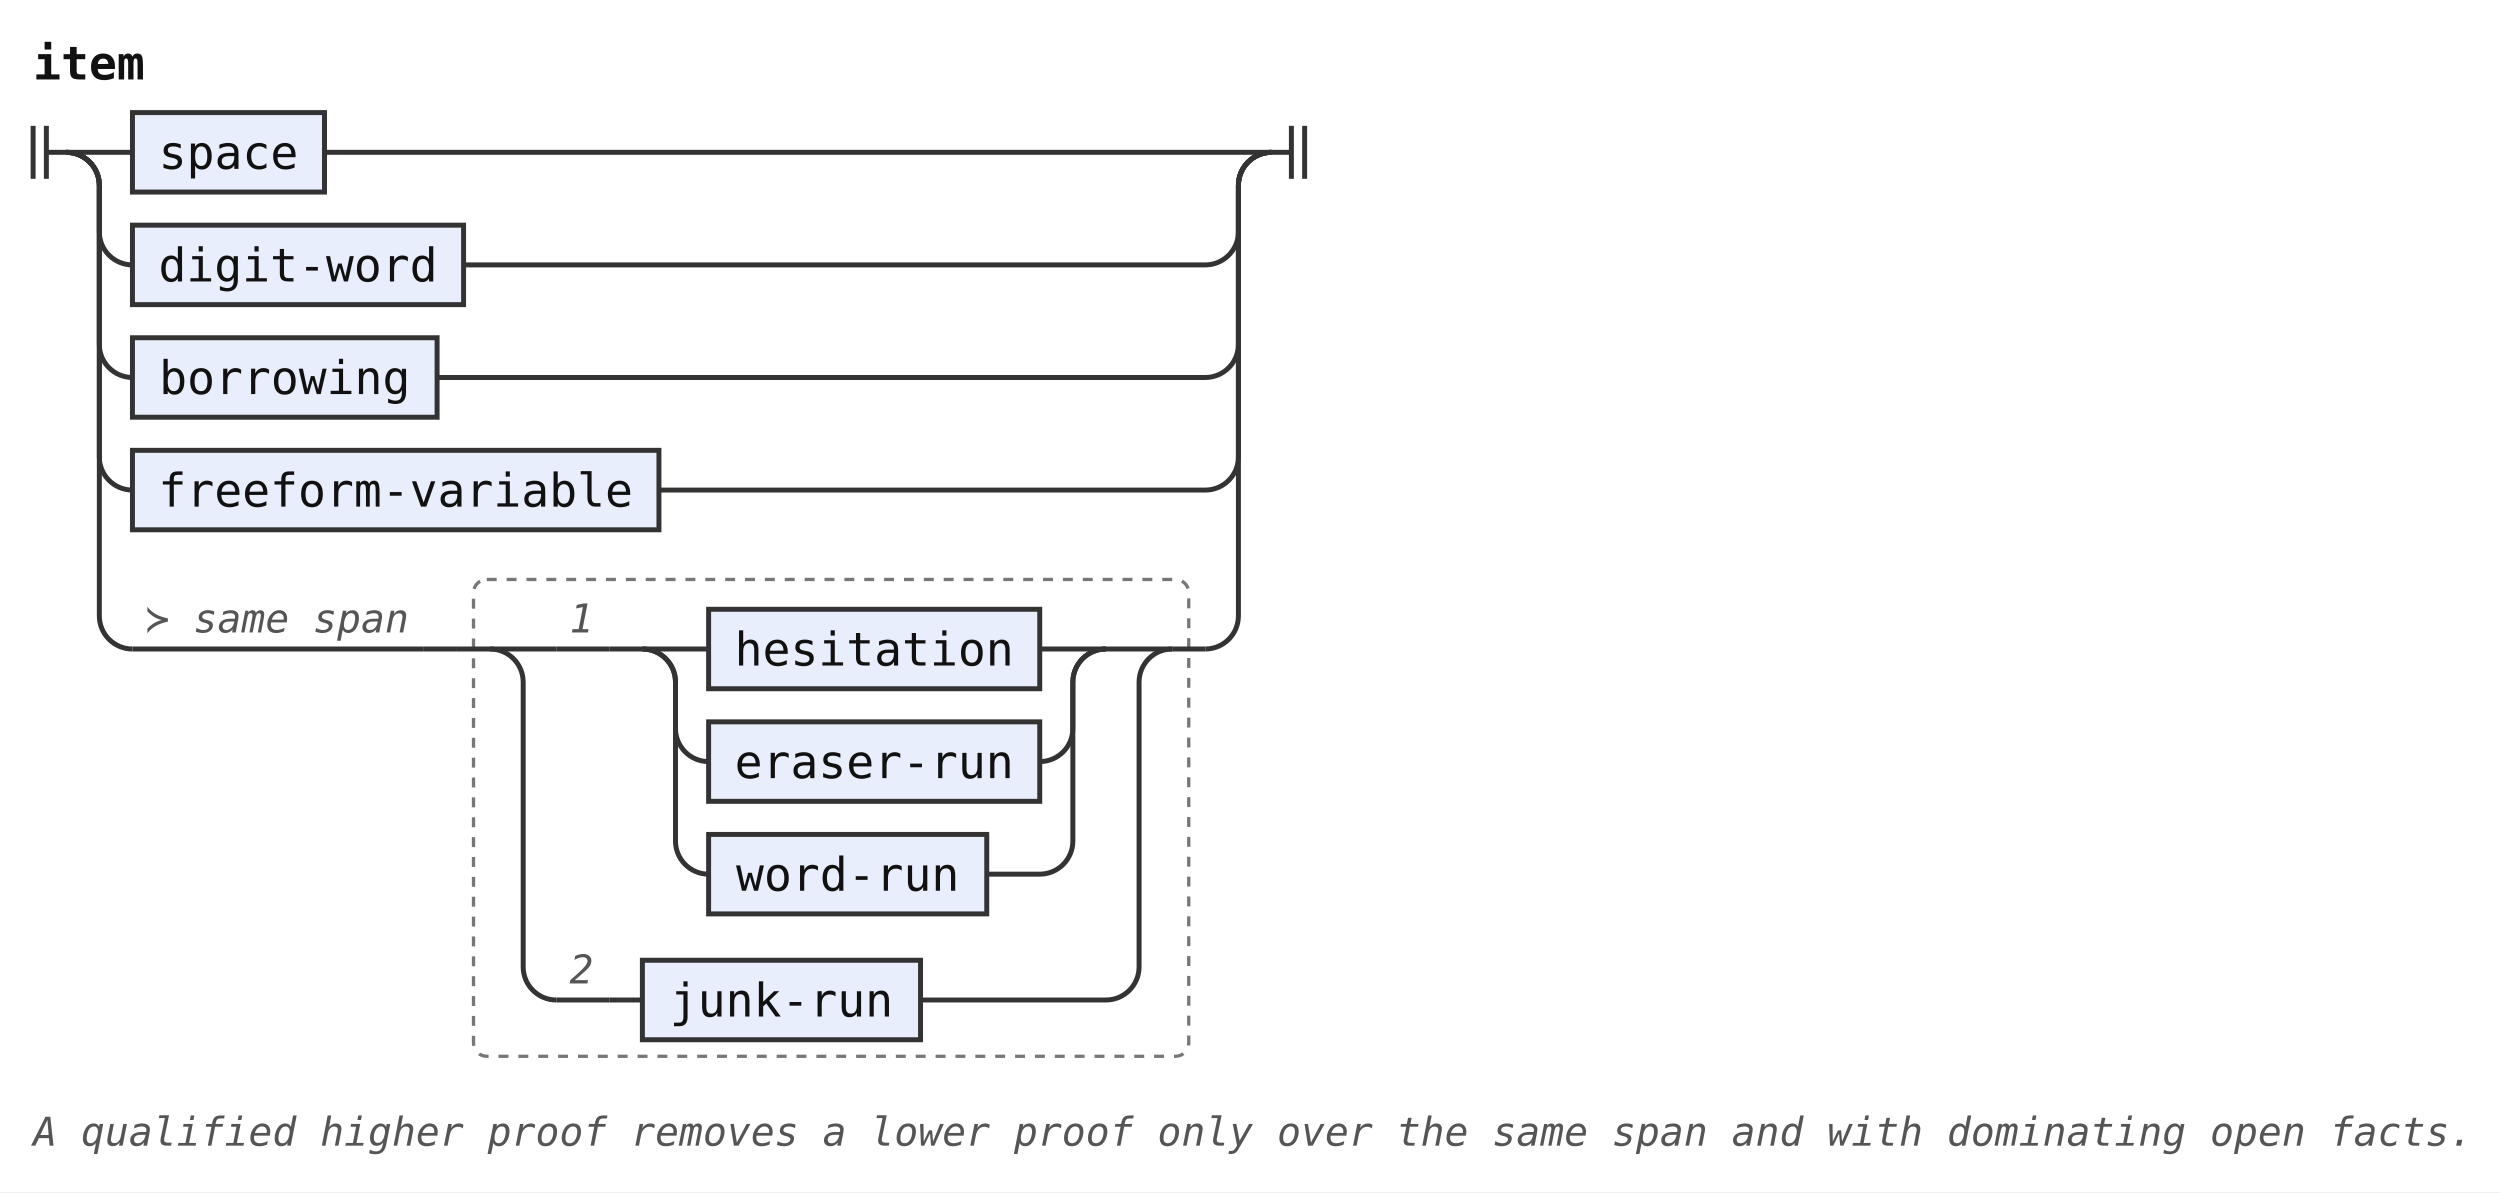
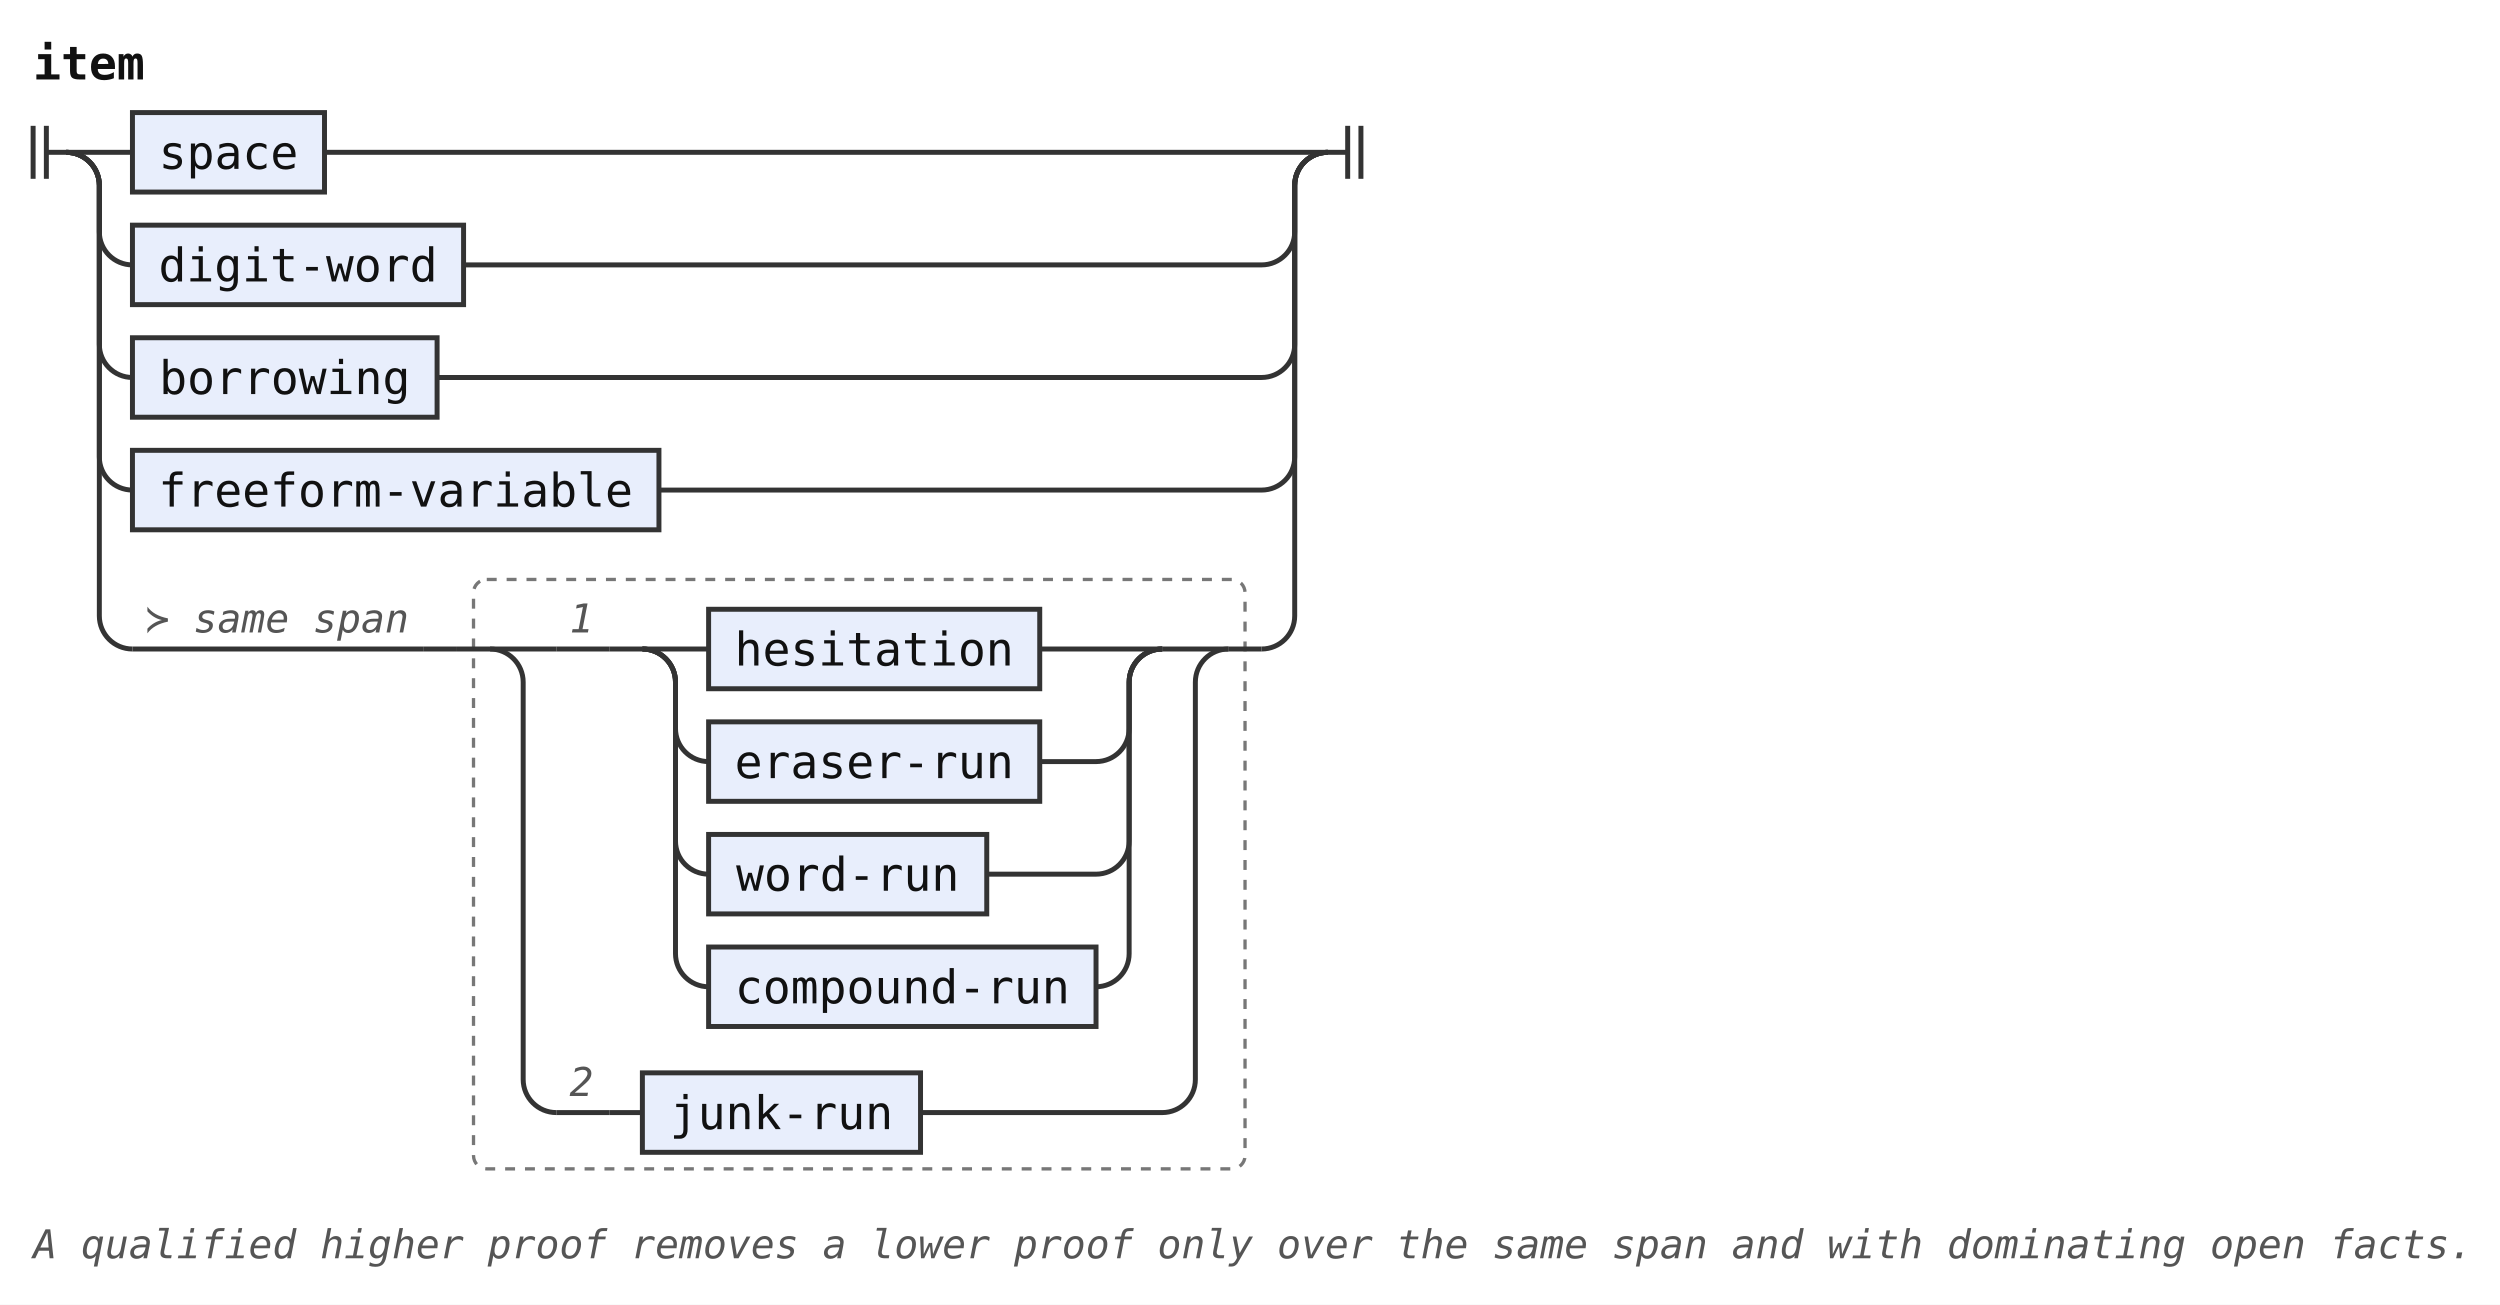
- <svg xmlns="http://www.w3.org/2000/svg" width="755" height="360" viewBox="0 0 755 360" role="img" aria-label="Railroad diagram of the rule item">
+ <svg xmlns="http://www.w3.org/2000/svg" width="755" height="394" viewBox="0 0 755 394" role="img" aria-label="Railroad diagram of the rule item">
  <style>path{fill:none;stroke:#333;stroke-width:1.5}.rule rect{fill:#e8eefc;stroke:#333;stroke-width:1.5}.terminal rect{fill:#fdf6d8;stroke:#333;stroke-width:1.5}text{font-family:ui-monospace,SFMono-Regular,Menlo,Consolas,"DejaVu Sans Mono","Liberation Mono",monospace;font-size:14px;fill:#111;text-anchor:middle}text.label{font-size:12px;font-style:italic;fill:#555;text-anchor:start}text.title{font-weight:bold;text-anchor:start}.rank-frame{fill:none;stroke:#777;stroke-width:1;stroke-dasharray:3 3}</style>
  <rect width="100%" height="100%" fill="#fff" />
  <text class="title" x="10" y="24" textLength="33.6" lengthAdjust="spacingAndGlyphs">item</text>
  <path d="M10 38v16m4 -16v16M14 46h6" />
  <path d="M20 46h20" />
  <g class="rule">
    <rect x="40" y="34" width="58" height="24" rx="0" />
    <text x="69" y="51" textLength="42" lengthAdjust="spacingAndGlyphs">space</text>
  </g>
-   <path d="M98 46H384" />
+   <path d="M98 46H401" />
  <path d="M20 46a10 10 0 0 1 10 10V70a10 10 0 0 0 10 10" />
  <g class="rule">
    <rect x="40" y="68" width="100" height="24" rx="0" />
    <text x="90" y="85" textLength="84" lengthAdjust="spacingAndGlyphs">digit-word</text>
  </g>
-   <path d="M140 80H364a10 10 0 0 0 10 -10V56a10 10 0 0 1 10 -10" />
+   <path d="M140 80H381a10 10 0 0 0 10 -10V56a10 10 0 0 1 10 -10" />
  <path d="M20 46a10 10 0 0 1 10 10V104a10 10 0 0 0 10 10" />
  <g class="rule">
    <rect x="40" y="102" width="92" height="24" rx="0" />
    <text x="86" y="119" textLength="75.6" lengthAdjust="spacingAndGlyphs">borrowing</text>
  </g>
-   <path d="M132 114H364a10 10 0 0 0 10 -10V56a10 10 0 0 1 10 -10" />
+   <path d="M132 114H381a10 10 0 0 0 10 -10V56a10 10 0 0 1 10 -10" />
  <path d="M20 46a10 10 0 0 1 10 10V138a10 10 0 0 0 10 10" />
  <g class="rule">
    <rect x="40" y="136" width="159" height="24" rx="0" />
    <text x="119.5" y="153" textLength="142.8" lengthAdjust="spacingAndGlyphs">freeform-variable</text>
  </g>
-   <path d="M199 148H364a10 10 0 0 0 10 -10V56a10 10 0 0 1 10 -10" />
+   <path d="M199 148H381a10 10 0 0 0 10 -10V56a10 10 0 0 1 10 -10" />
  <path d="M20 46a10 10 0 0 1 10 10V186a10 10 0 0 0 10 10" />
  <path d="M40 196h88" />
  <text class="label" x="44" y="191" textLength="79.2" lengthAdjust="spacingAndGlyphs">≻ same span</text>
  <path d="M128 196h10" />
  <g class="ranked-choice">
-     <rect class="rank-frame" x="143" y="175" width="216" height="144" rx="4" />
+     <rect class="rank-frame" x="143" y="175" width="233" height="178" rx="4" />
    <path d="M138 196h10" />
    <path d="M148 196h20" />
    <path d="M168 196h16" />
    <text class="label" x="172" y="191" textLength="7.2" lengthAdjust="spacingAndGlyphs">1</text>
    <path d="M184 196h10" />
    <path d="M194 196h20" />
    <g class="rule">
      <rect x="214" y="184" width="100" height="24" rx="0" />
      <text x="264" y="201" textLength="84" lengthAdjust="spacingAndGlyphs">hesitation</text>
    </g>
-     <path d="M314 196H334" />
+     <path d="M314 196H351" />
    <path d="M194 196a10 10 0 0 1 10 10V220a10 10 0 0 0 10 10" />
    <g class="rule">
      <rect x="214" y="218" width="100" height="24" rx="0" />
      <text x="264" y="235" textLength="84" lengthAdjust="spacingAndGlyphs">eraser-run</text>
    </g>
-     <path d="M314 230H314a10 10 0 0 0 10 -10V206a10 10 0 0 1 10 -10" />
+     <path d="M314 230H331a10 10 0 0 0 10 -10V206a10 10 0 0 1 10 -10" />
    <path d="M194 196a10 10 0 0 1 10 10V254a10 10 0 0 0 10 10" />
    <g class="rule">
      <rect x="214" y="252" width="84" height="24" rx="0" />
      <text x="256" y="269" textLength="67.2" lengthAdjust="spacingAndGlyphs">word-run</text>
    </g>
-     <path d="M298 264H314a10 10 0 0 0 10 -10V206a10 10 0 0 1 10 -10" />
-     <path d="M334 196H354" />
-     <path d="M148 196a10 10 0 0 1 10 10V292a10 10 0 0 0 10 10" />
-     <path d="M168 302h16" />
-     <text class="label" x="172" y="297" textLength="7.2" lengthAdjust="spacingAndGlyphs">2</text>
-     <path d="M184 302h10" />
+     <path d="M298 264H331a10 10 0 0 0 10 -10V206a10 10 0 0 1 10 -10" />
+     <path d="M194 196a10 10 0 0 1 10 10V288a10 10 0 0 0 10 10" />
    <g class="rule">
-       <rect x="194" y="290" width="84" height="24" rx="0" />
-       <text x="236" y="307" textLength="67.2" lengthAdjust="spacingAndGlyphs">junk-run</text>
+       <rect x="214" y="286" width="117" height="24" rx="0" />
+       <text x="272.5" y="303" textLength="100.8" lengthAdjust="spacingAndGlyphs">compound-run</text>
    </g>
-     <path d="M278 302H334a10 10 0 0 0 10 -10V206a10 10 0 0 1 10 -10" />
-     <path d="M354 196h10" />
+     <path d="M331 298H331a10 10 0 0 0 10 -10V206a10 10 0 0 1 10 -10" />
+     <path d="M351 196H371" />
+     <path d="M148 196a10 10 0 0 1 10 10V326a10 10 0 0 0 10 10" />
+     <path d="M168 336h16" />
+     <text class="label" x="172" y="331" textLength="7.2" lengthAdjust="spacingAndGlyphs">2</text>
+     <path d="M184 336h10" />
+     <g class="rule">
+       <rect x="194" y="324" width="84" height="24" rx="0" />
+       <text x="236" y="341" textLength="67.2" lengthAdjust="spacingAndGlyphs">junk-run</text>
+     </g>
+     <path d="M278 336H351a10 10 0 0 0 10 -10V206a10 10 0 0 1 10 -10" />
+     <path d="M371 196h10" />
  </g>
-   <path d="M364 196H364a10 10 0 0 0 10 -10V56a10 10 0 0 1 10 -10" />
-   <path d="M384 46h6m0 -8v16m4 -16v16" />
-   <text class="label" x="10" y="346" textLength="734.4" lengthAdjust="spacingAndGlyphs">A qualified higher proof removes a lower proof only over the same span and with dominating open facts.</text>
+   <path d="M381 196H381a10 10 0 0 0 10 -10V56a10 10 0 0 1 10 -10" />
+   <path d="M401 46h6m0 -8v16m4 -16v16" />
+   <text class="label" x="10" y="380" textLength="734.4" lengthAdjust="spacingAndGlyphs">A qualified higher proof removes a lower proof only over the same span and with dominating open facts.</text>
</svg>
